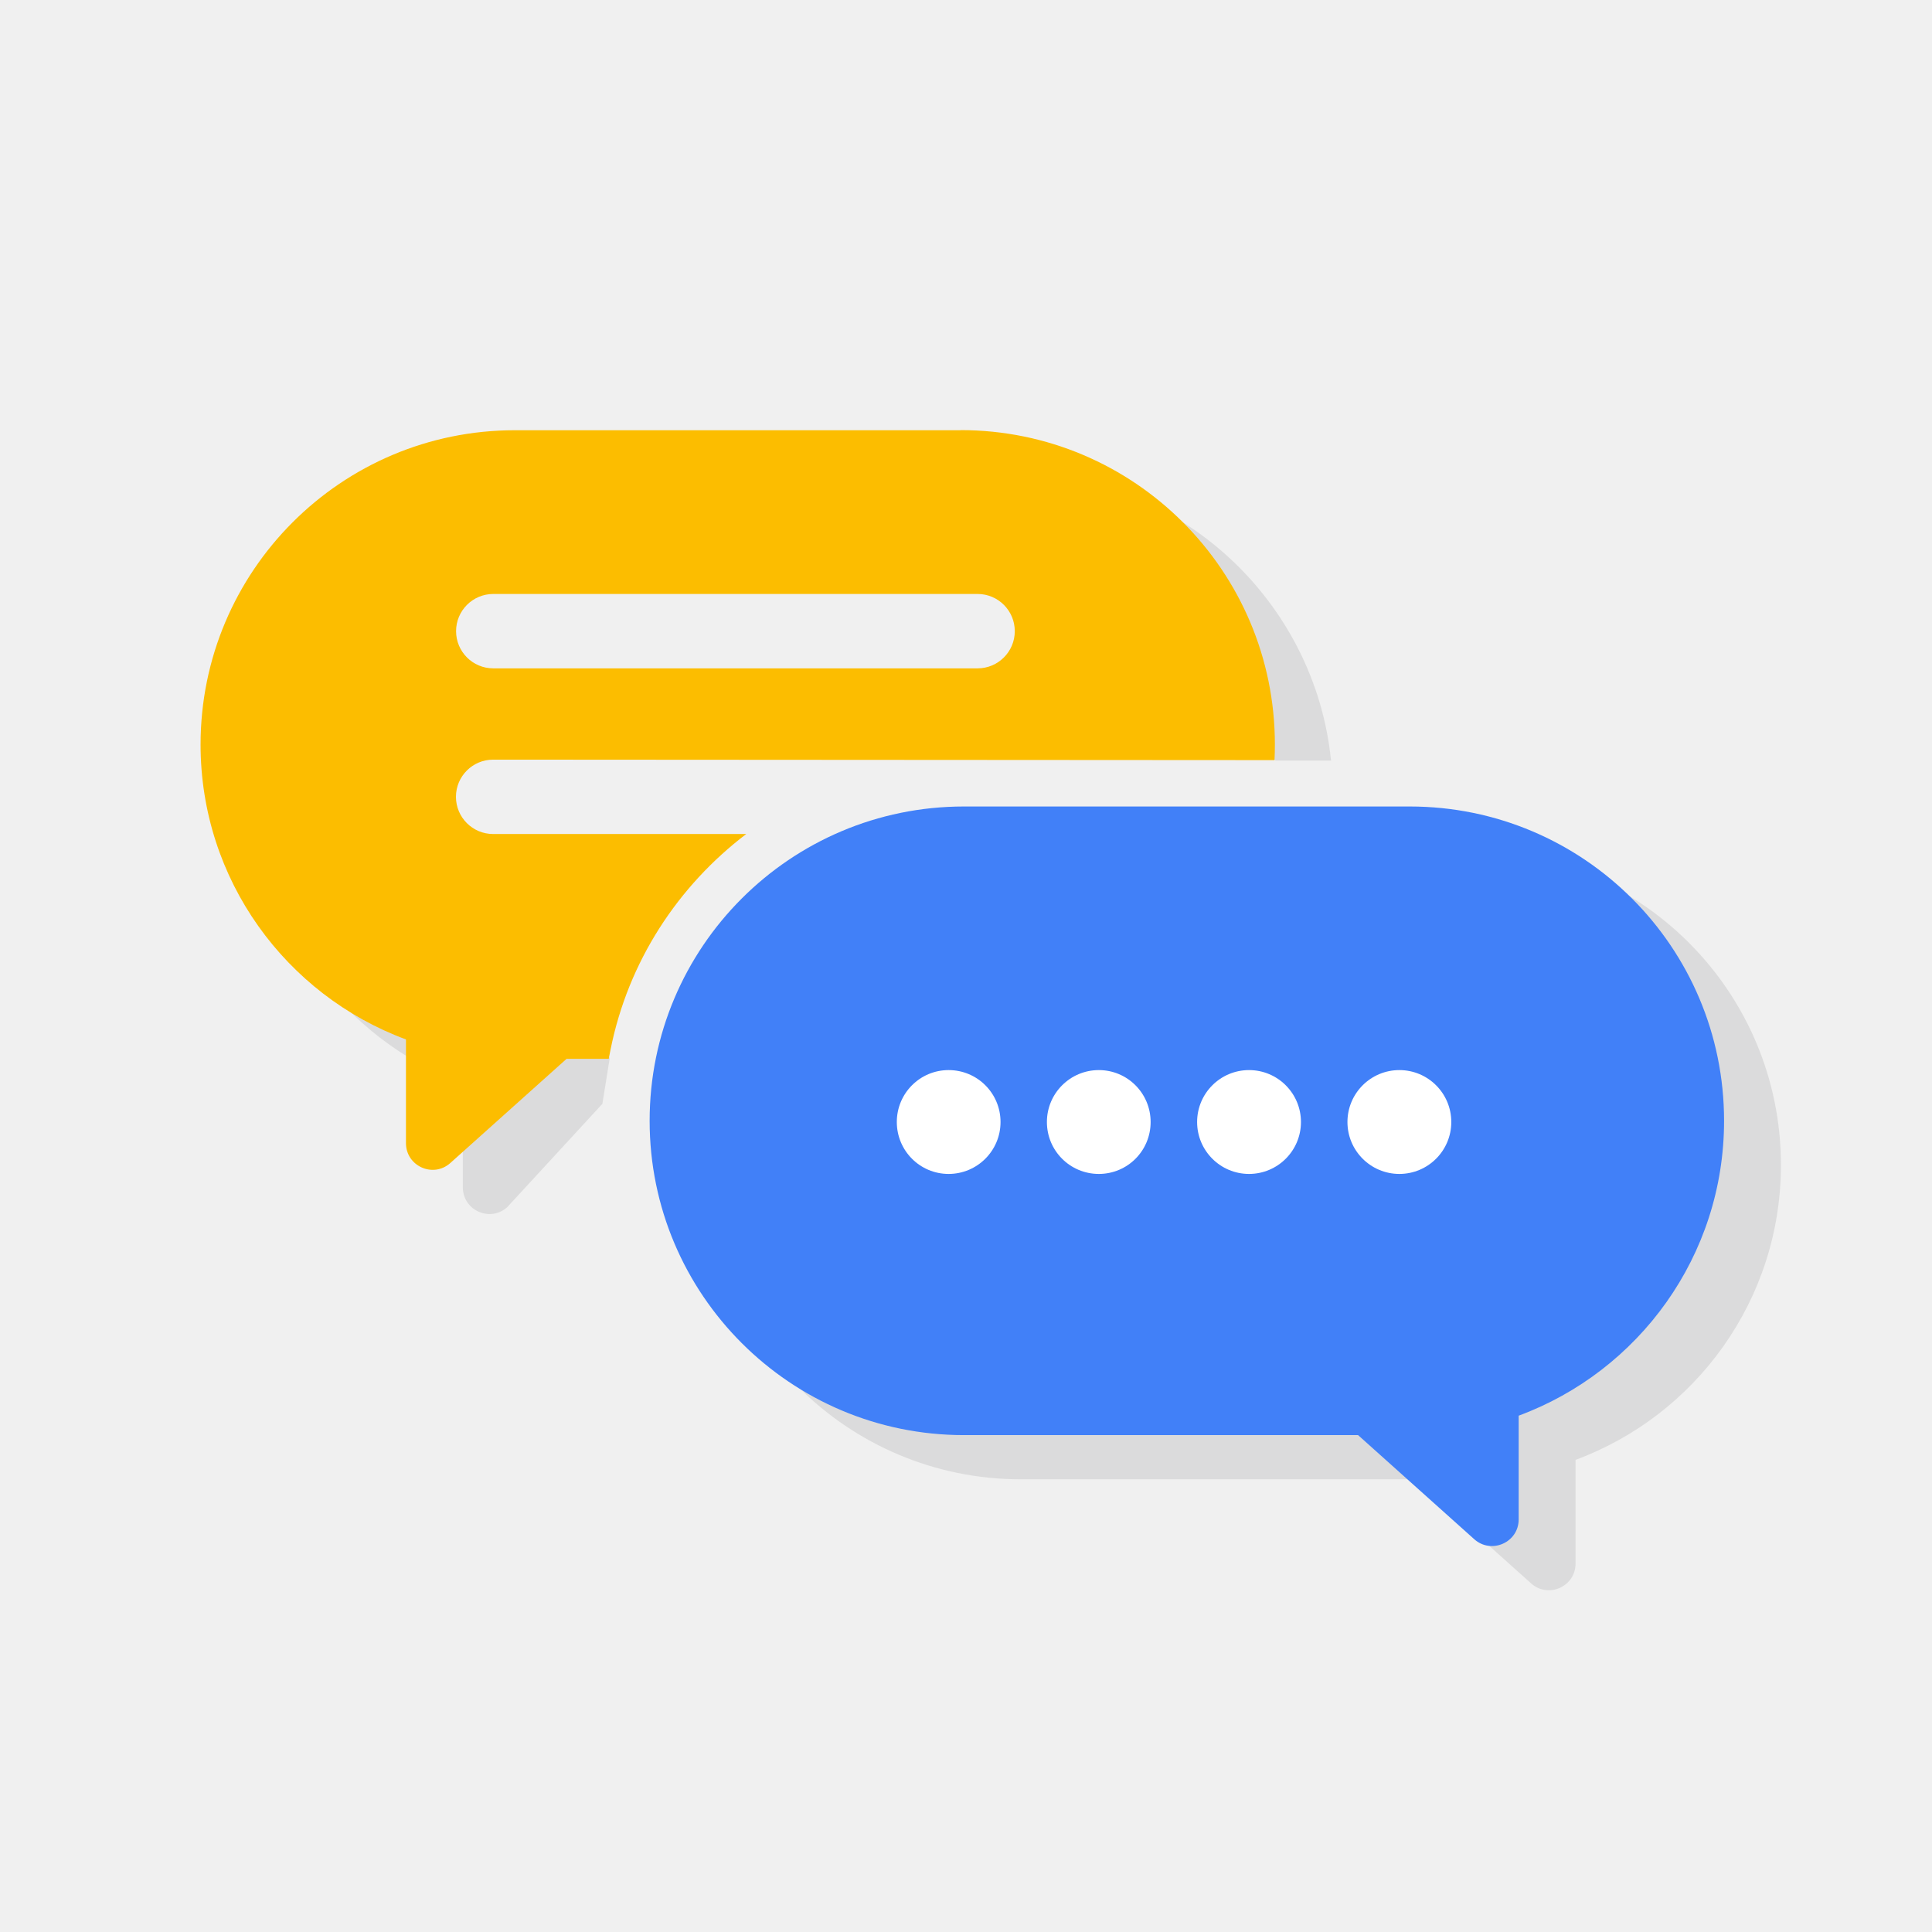
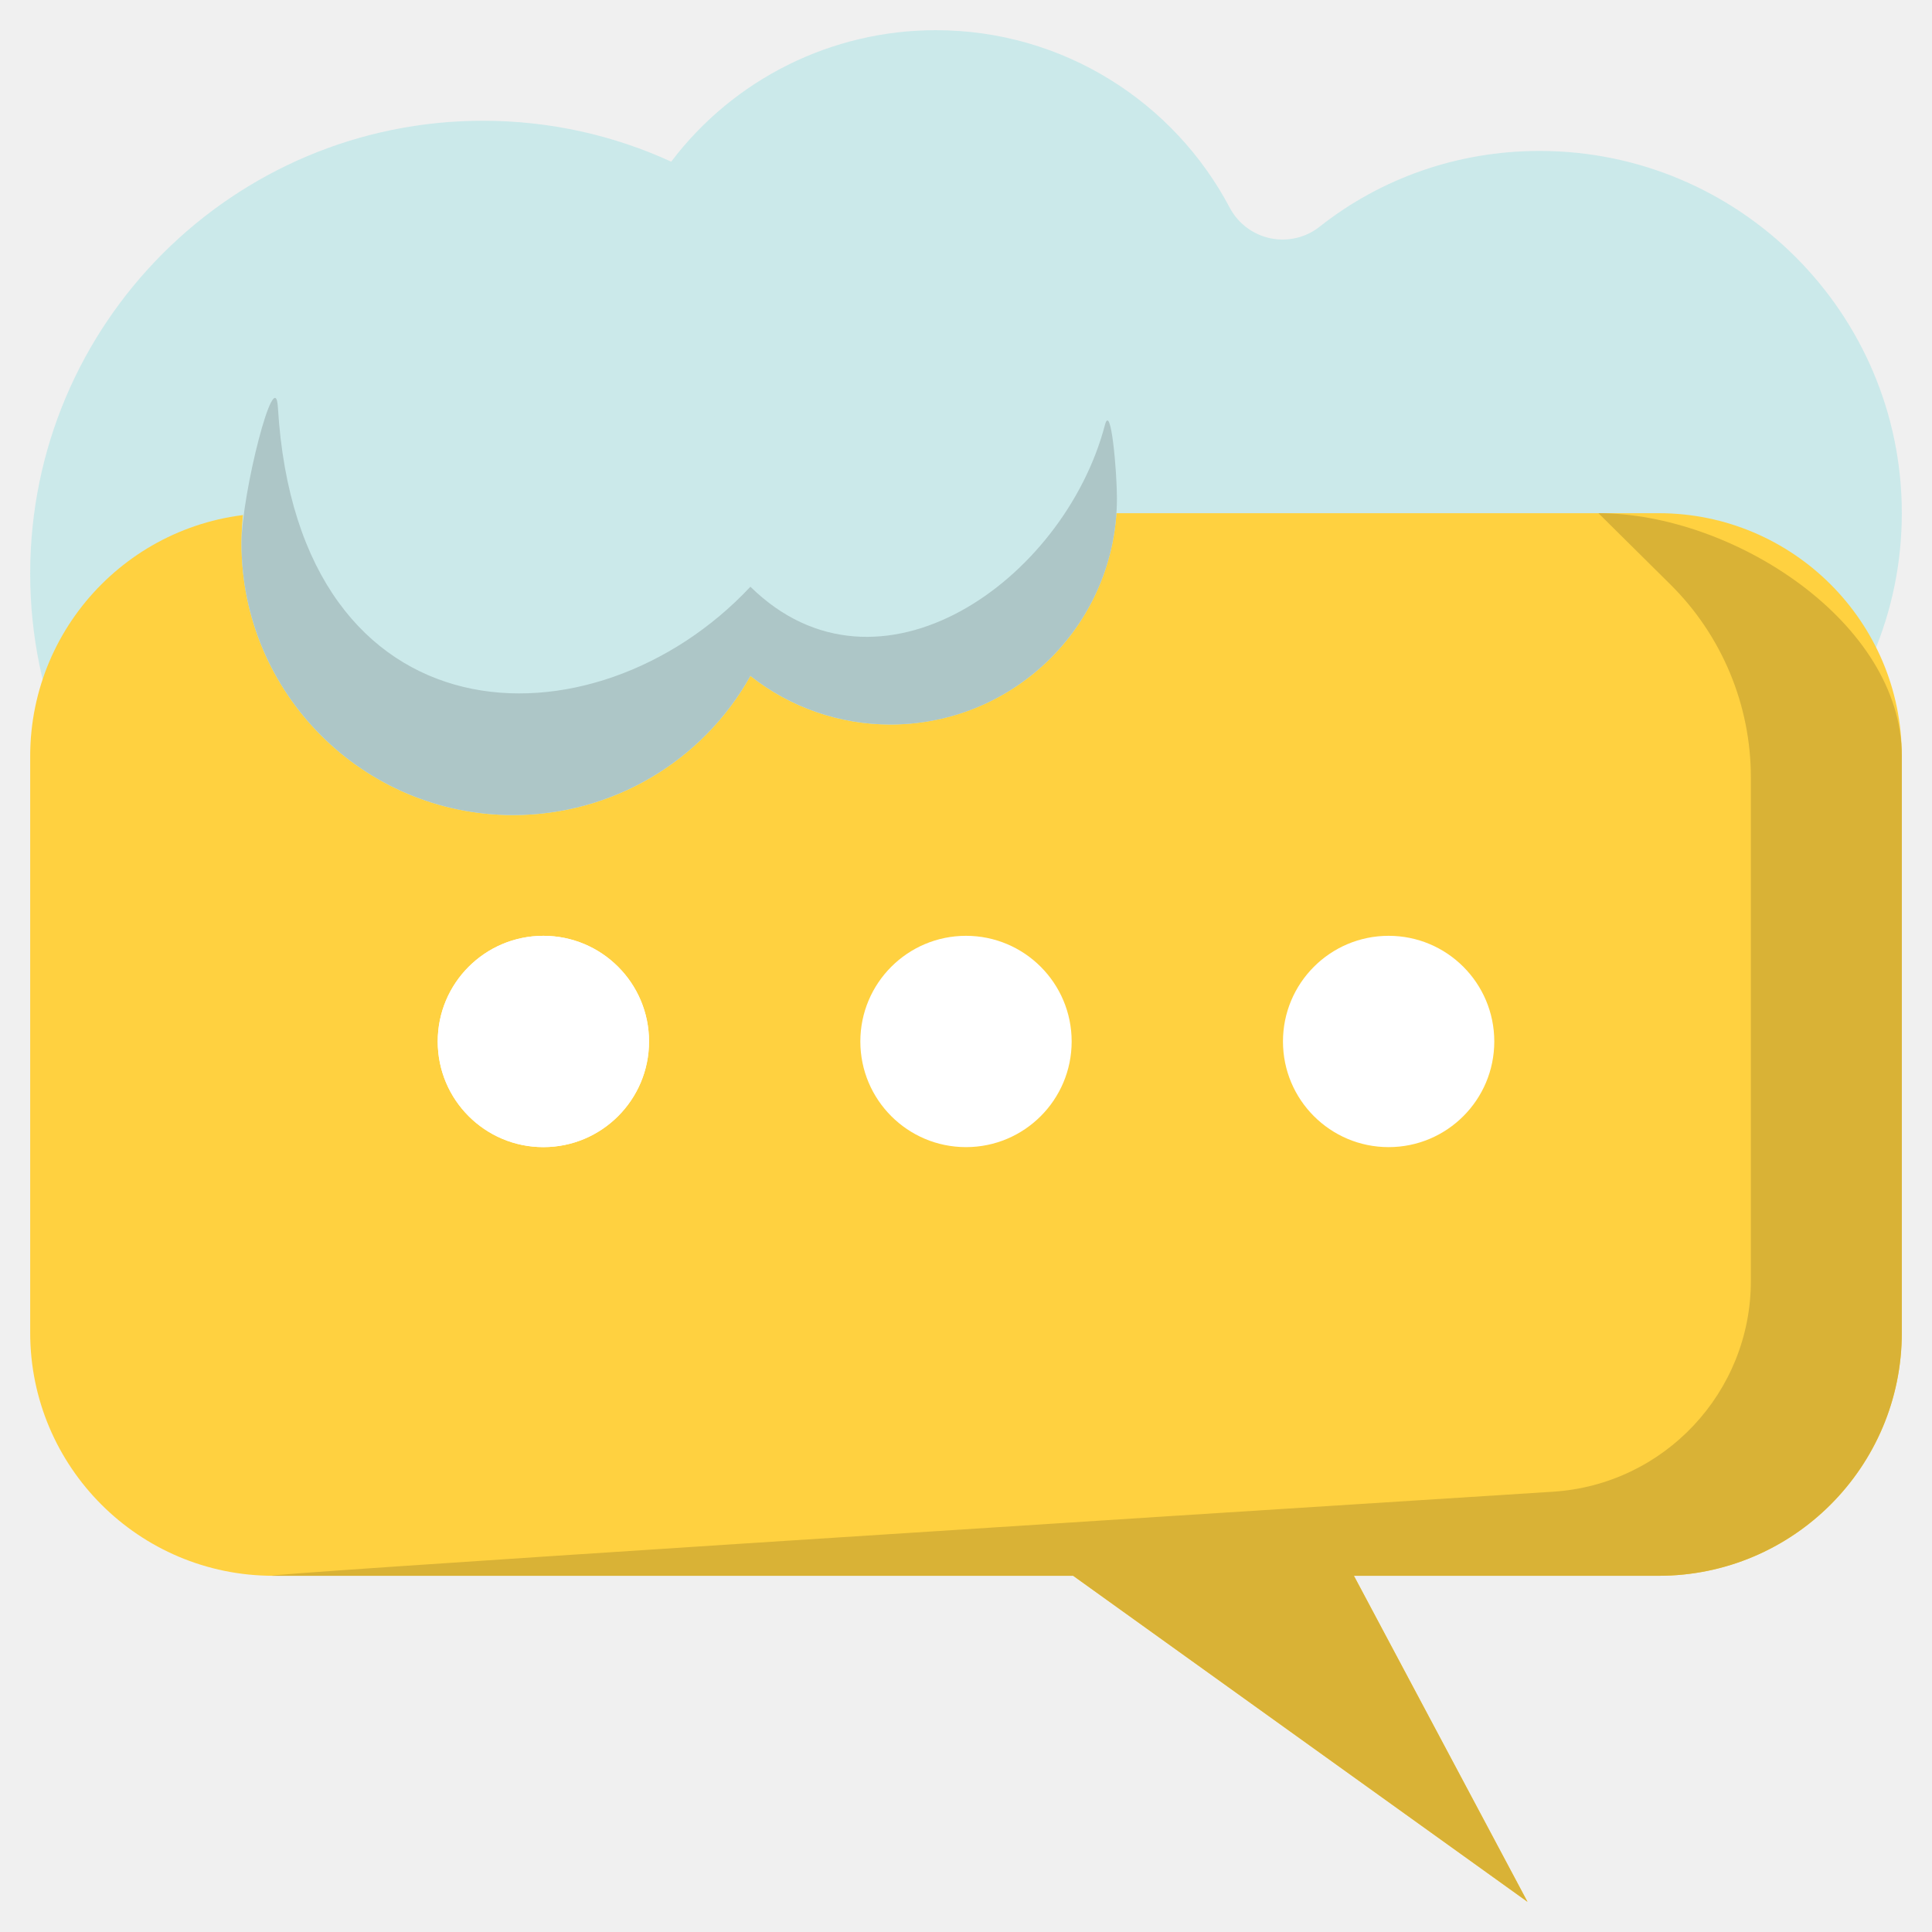
- <svg xmlns="http://www.w3.org/2000/svg" viewBox="0 0 160 160">
-   <g fill="#202124" opacity=".1">
-     <path d="m121.46 70.45h-36.92c-14.38 0-26.03 11.66-26.03 26.03 0 14.38 11.66 26.03 26.03 26.03h32.64l9.62 8.62c1.42 1.27 3.68.27 3.68-1.64v-8.59c9.93-3.67 17.01-13.22 17.01-24.42 0-14.38-11.65-26.03-26.03-26.03z" />
-     <path d="m37.06 47.61 47.04-.58 21.55 15.96h4.58c-1.31-13.15-12.47-23.7-25.96-23.7h-36.92c-14.38 0-26.03 11.66-26.03 26.03 0 11.2 7.08 20.75 17.01 24.42v8.59c0 1.91 2.26 2.92 3.68 1.64l7.88-8.56.61-3.81-15.43-17.17 1.99-22.83z" />
-   </g>
-   <path d="m116.75 66.79h-36.92c-14.38 0-26.03 11.66-26.03 26.03 0 14.38 11.66 26.03 26.03 26.03h32.64l9.62 8.62c1.42 1.27 3.68.27 3.68-1.64v-8.59c9.93-3.67 17.01-13.22 17.01-24.42 0-14.38-11.65-26.03-26.03-26.03z" fill="#4180f8" />
-   <g fill="#fff">
-     <circle cx="103.44" cy="92.92" r="4.3" />
-     <circle cx="115.89" cy="92.92" r="4.3" />
-     <path d="m91 88.62c-2.37 0-4.3 1.92-4.3 4.3s1.92 4.3 4.3 4.3 4.29-1.92 4.29-4.3-1.92-4.3-4.29-4.3z" />
-     <path d="m78.56 88.62c-2.37 0-4.29 1.92-4.29 4.3s1.92 4.3 4.29 4.3 4.3-1.92 4.3-4.3-1.92-4.3-4.3-4.3z" />
-   </g>
-   <path d="m79.56 35.63h-36.92c-14.38 0-26.03 11.66-26.03 26.03 0 11.2 7.08 20.75 17.01 24.42v8.59c0 1.91 2.26 2.92 3.68 1.64l9.62-8.62h3.49l.15-.75c1.46-7.33 5.6-13.58 11.24-17.87h-20.96c-1.7 0-3.08-1.38-3.08-3.08s1.38-3.08 3.08-3.08l64.24.04h.47c.02-.43.03-.87.03-1.3 0-14.38-11.66-26.03-26.03-26.03zm1.4 19.72h-40.11c-1.7 0-3.08-1.38-3.08-3.08s1.38-3.08 3.08-3.08h40.11c1.7 0 3.08 1.38 3.08 3.08s-1.38 3.08-3.08 3.08z" fill="#fcbd00" />
+ <svg xmlns="http://www.w3.org/2000/svg" t="1752158537420" class="icon" viewBox="0 0 1024 1024" version="1.1" p-id="13004" id="mx_n_1752158537421" width="200" height="200">
+   <path d="M355.76 85.68A175.808 175.808 0 0 1 496 16c67.616 0 126.368 38.208 155.84 94.192a31.712 31.712 0 0 0 47.872 9.744C731.712 94.736 772.144 80 816 80c105.968 0 192 86.032 192 192s-86.032 192-192 192c-93.36 0-171.232-66.768-188.448-155.12a175.632 175.632 0 0 1-140.144 58.912C459.44 469.328 366.368 544 256 544 123.536 544 16 436.464 16 304S123.536 64 256 64c35.584 0 69.376 7.76 99.76 21.68z" fill="#CBE9EA" p-id="13005" />
+   <path d="M16 400.8A128.864 128.864 0 0 1 144.8 272h734.4A128.864 128.864 0 0 1 1008 400.8v305.6a128.864 128.864 0 0 1-128.8 128.8h-161.6L809.6 1008 568.8 835.2H144.8A128.864 128.864 0 0 1 16 706.4v-305.6z" fill="#FFD140" p-id="13006" />
+   <path d="M144.8 835.2c-21.408 0 459.952-30.704 678.288-44.56A112 112 0 0 0 928 678.864V412.064a144 144 0 0 0-42.688-102.32L847.2 272C918.288 272 1008 329.712 1008 400.8v305.6a128.864 128.864 0 0 1-128.8 128.8h-161.6L809.6 1008 568.8 835.2H144.8z" fill="#D9B236" p-id="13007" />
+   <path d="M288 552m-56 0a56 56 0 1 0 112 0 56 56 0 1 0-112 0Z" fill="#FFFFFF" p-id="13008" />
+   <path d="M288 552m-56 0a56 56 0 1 0 112 0 56 56 0 1 0-112 0Z" fill="#FFFFFF" p-id="13009" />
+   <path d="M512 552m-56 0a56 56 0 1 0 112 0 56 56 0 1 0-112 0Z" fill="#FFFFFF" p-id="13010" />
+   <path d="M736 552m-56 0a56 56 0 1 0 112 0 56 56 0 1 0-112 0Z" fill="#FFFFFF" p-id="13011" />
+   <path d="M585.616 225.312A120.064 120.064 0 0 1 472 384a119.408 119.408 0 0 1-74.272-25.776A144.048 144.048 0 0 1 272 432c-79.472 0-144-64.528-144-144 0-26.224 7.024-50.832 19.296-72.016" fill="#CBE9EA" p-id="13012" />
+   <path d="M585.616 225.312c3.264-12.4 6.384 25.152 6.384 38.688 0 66.224-53.776 120-120 120a119.408 119.408 0 0 1-74.272-25.776A144.048 144.048 0 0 1 272 432c-79.472 0-144-64.528-144-144 0-26.224 17.84-96.464 19.296-72.016 10.784 179.808 167.712 183.392 250.432 94.992 67.824 66.656 166.24-3.392 187.888-85.664z" fill="#ADC6C7" p-id="13013" />
</svg>
